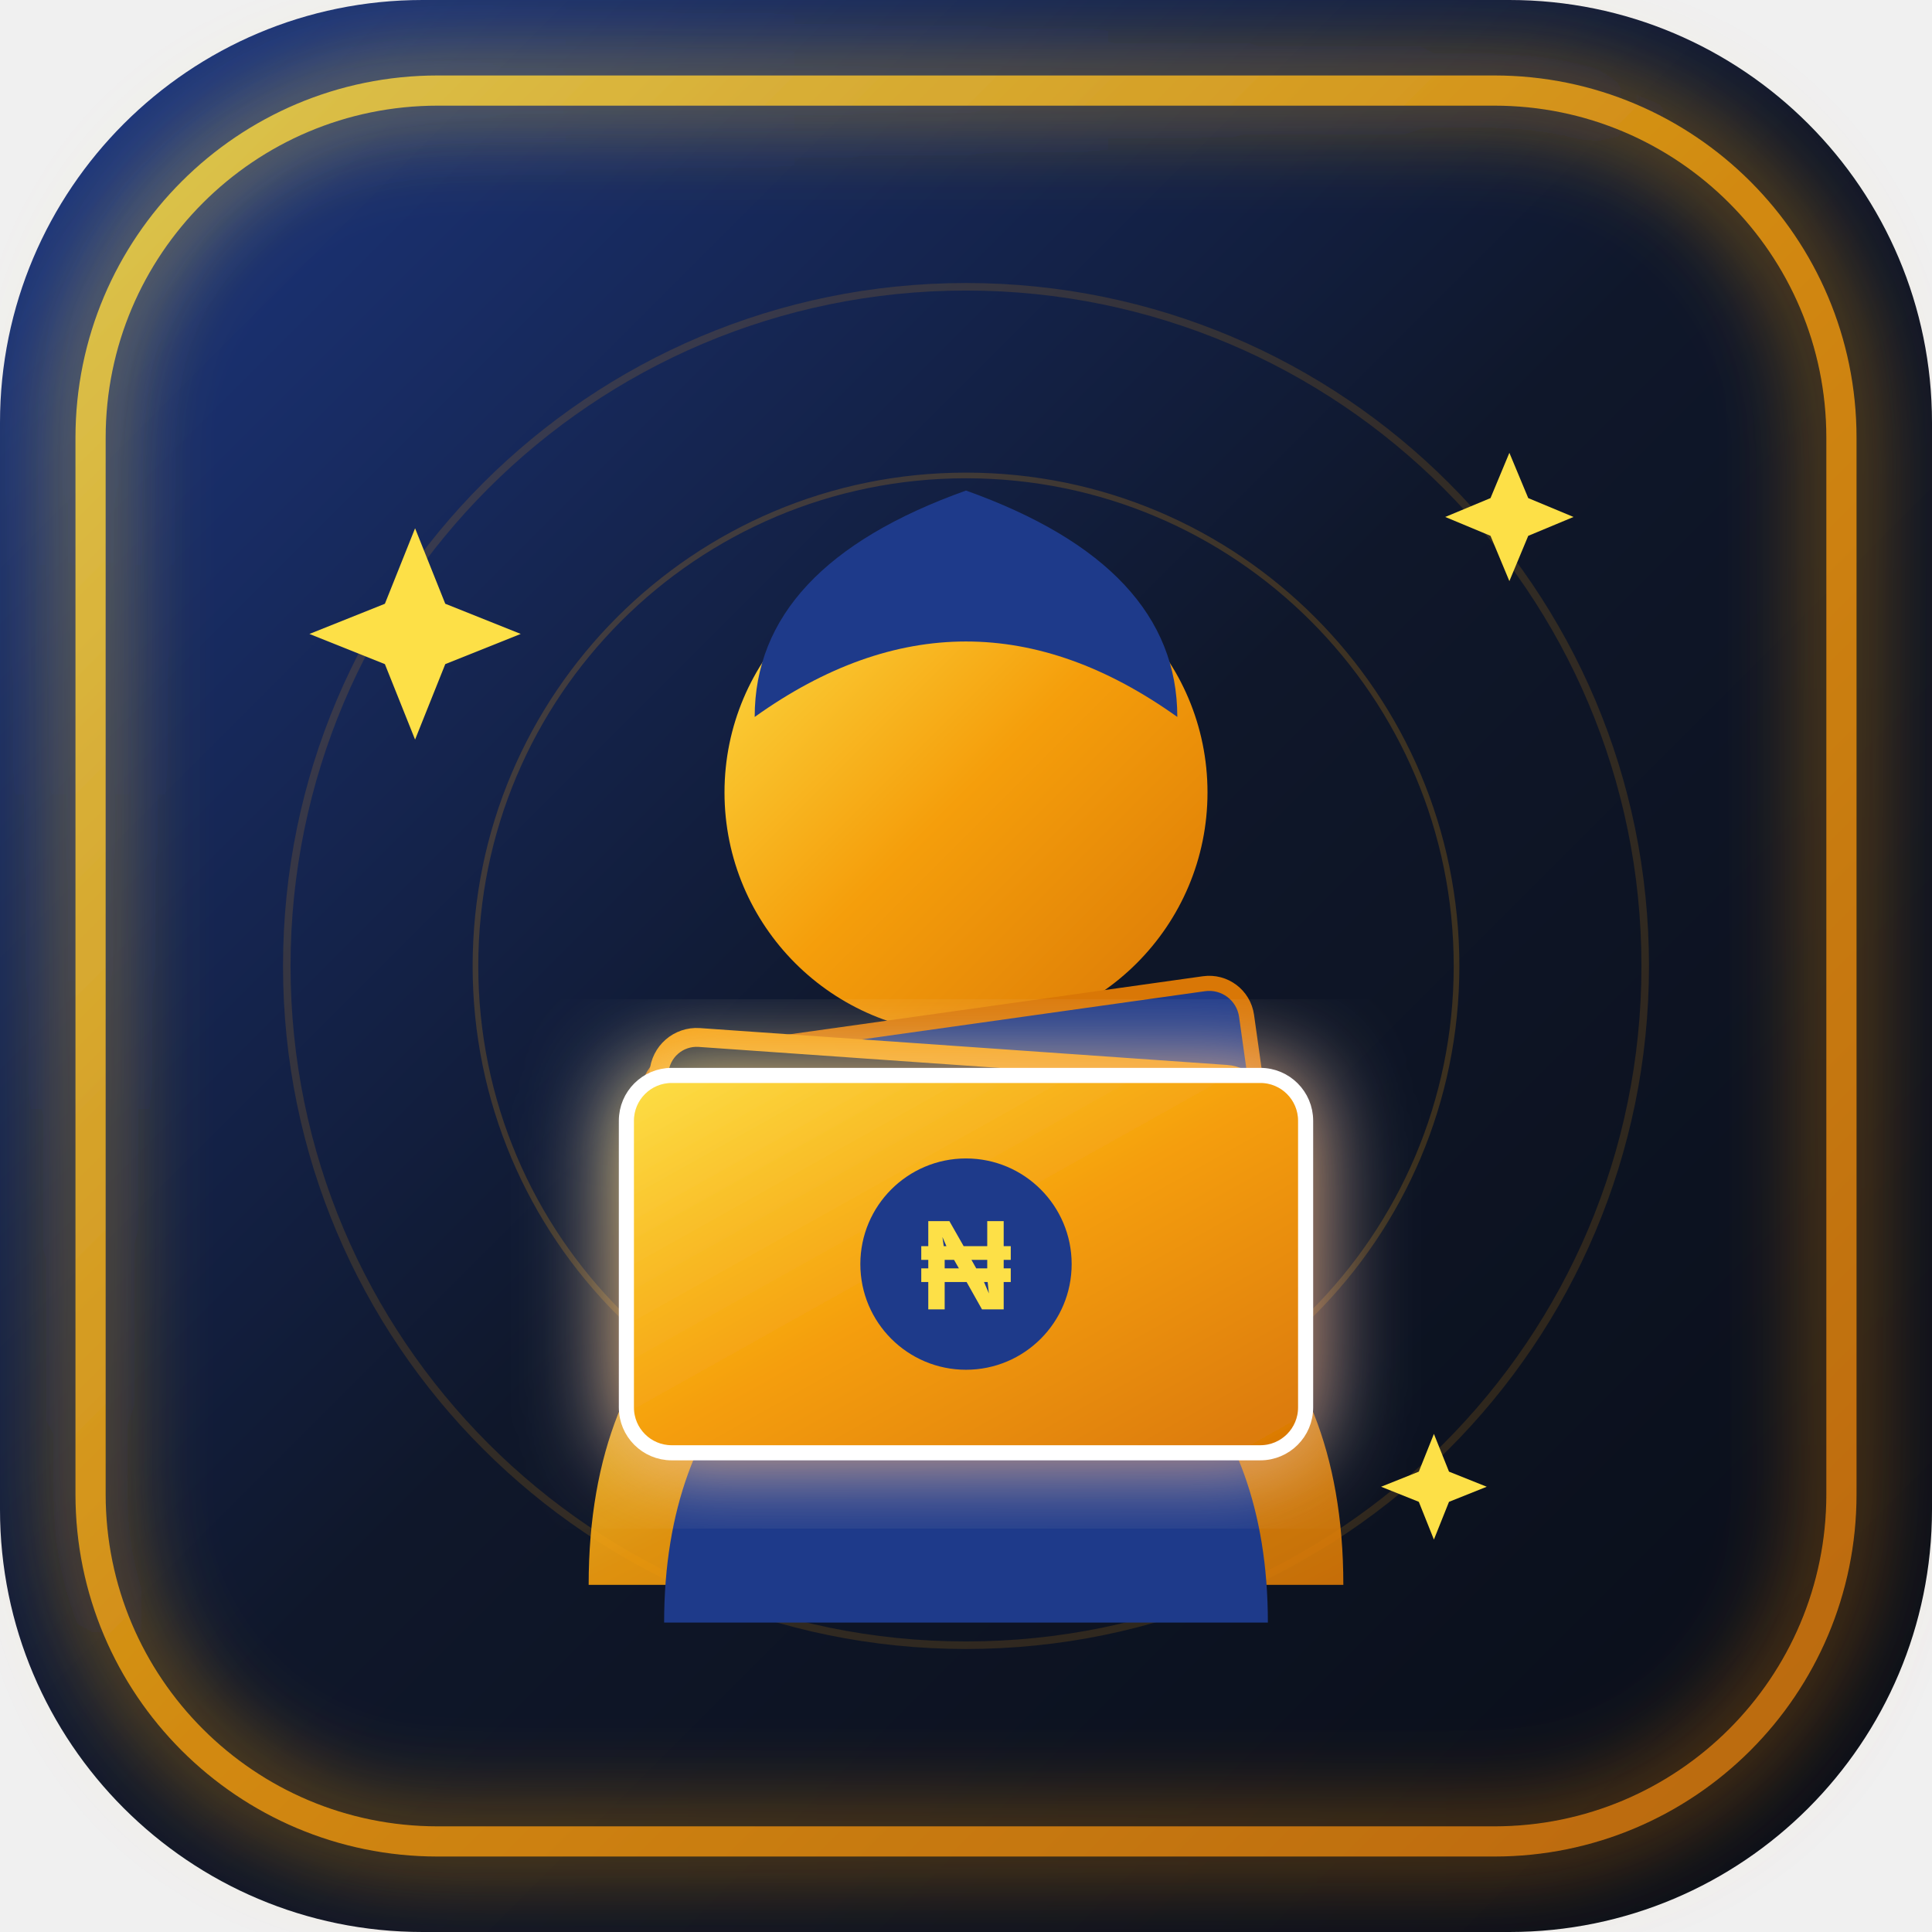
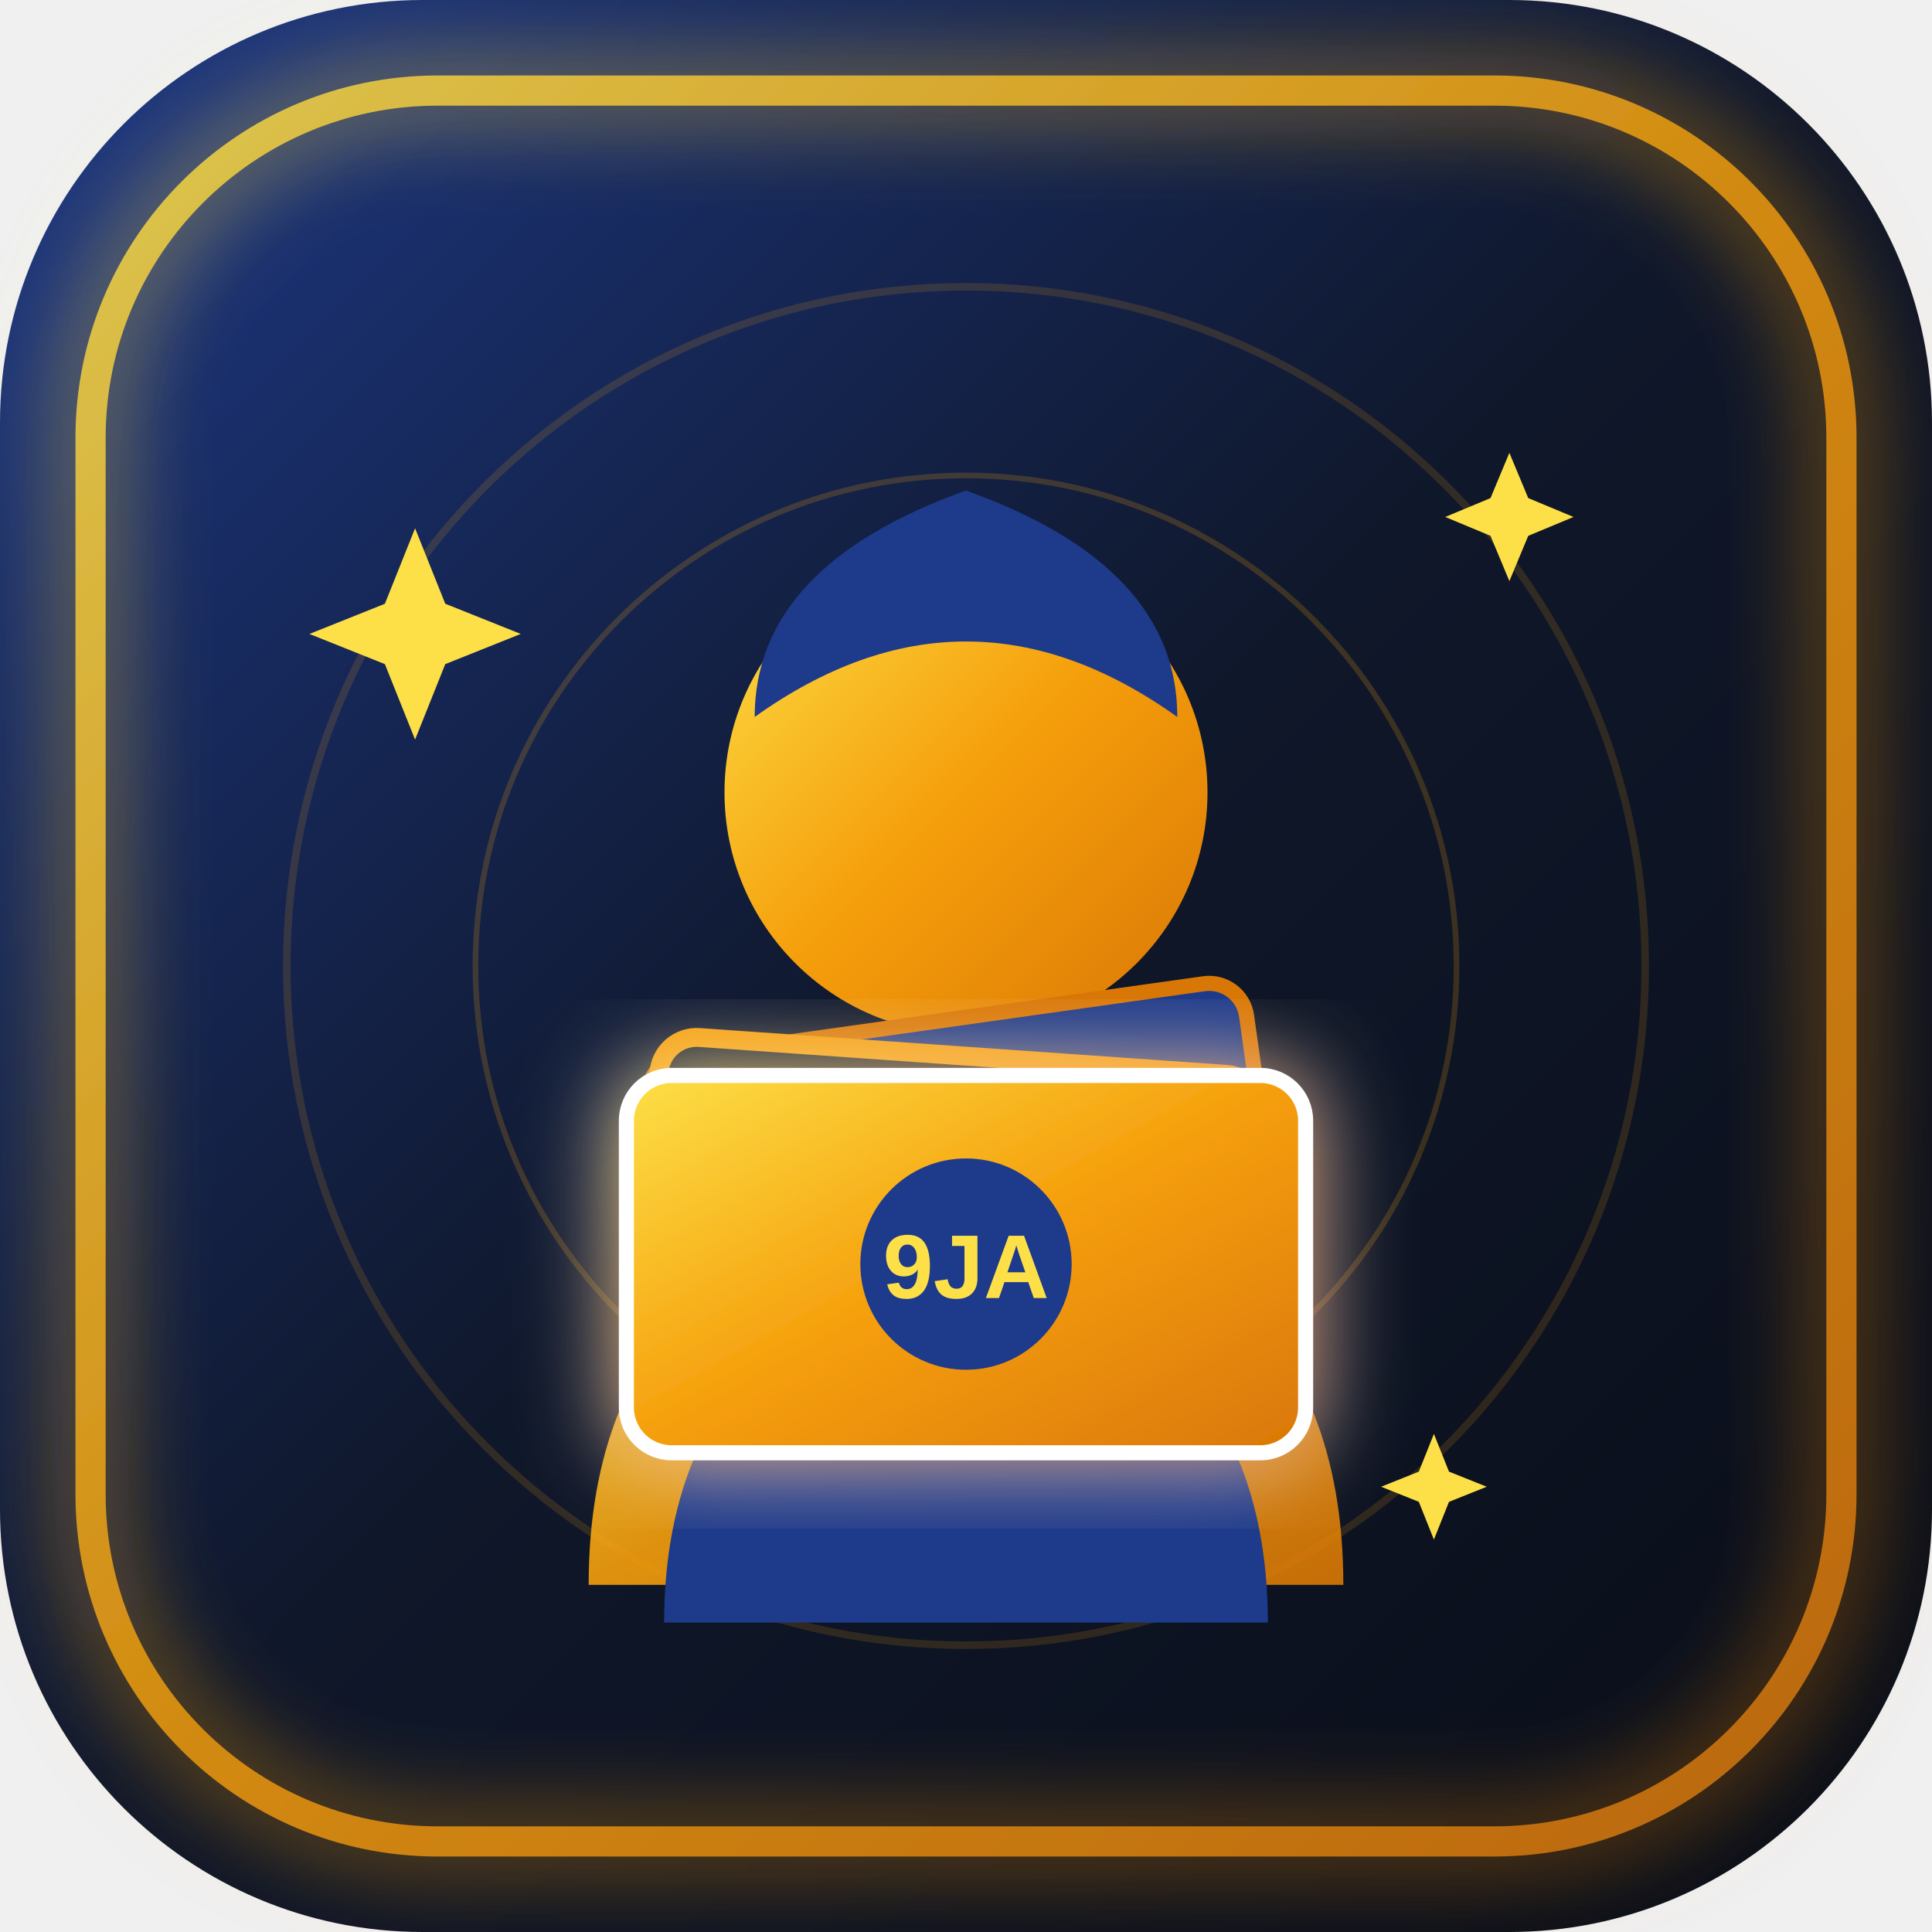
<svg xmlns="http://www.w3.org/2000/svg" viewBox="0 0 512 512" width="512" height="512">
  <defs>
    <linearGradient id="blueGrad" x1="0%" y1="0%" x2="100%" y2="100%">
      <stop offset="0%" stop-color="#1e3a8a" />
      <stop offset="50%" stop-color="#0f172a" />
      <stop offset="100%" stop-color="#090d16" />
    </linearGradient>
    <linearGradient id="goldGrad" x1="0%" y1="0%" x2="100%" y2="100%">
      <stop offset="0%" stop-color="#fde047" />
      <stop offset="50%" stop-color="#f59e0b" />
      <stop offset="100%" stop-color="#d97706" />
    </linearGradient>
    <filter id="glow" x="-20%" y="-20%" width="140%" height="140%">
      <feGaussianBlur stdDeviation="12" result="blur" />
      <feComposite in="SourceGraphic" in2="blur" operator="over" />
    </filter>
  </defs>
  <rect width="512" height="512" rx="112" fill="url(#blueGrad)" />
  <rect x="24" y="24" width="464" height="464" rx="92" fill="none" stroke="url(#goldGrad)" stroke-width="8" opacity="0.85" filter="url(#glow)" />
  <circle cx="256" cy="256" r="180" fill="none" stroke="#f59e0b" stroke-width="2" opacity="0.15" />
  <circle cx="256" cy="256" r="130" fill="none" stroke="#f59e0b" stroke-width="1.5" opacity="0.2" />
  <path d="M156 420 C156 350 200 320 256 320 C312 320 356 350 356 420 Z" fill="url(#goldGrad)" opacity="0.9" />
  <path d="M176 430 C176 370 212 340 256 340 C300 340 336 370 336 430 Z" fill="#1e3a8a" />
  <polygon points="256,340 240,380 272,380" fill="#fde047" />
  <circle cx="256" cy="210" r="64" fill="url(#goldGrad)" />
  <path d="M200 190 Q256 150 312 190 Q312 150 256 130 Q200 150 200 190 Z" fill="#1e3a8a" />
  <path d="M180 320 Q210 290 230 310" stroke="url(#goldGrad)" stroke-width="14" stroke-linecap="round" fill="none" />
  <path d="M332 320 Q302 290 282 310" stroke="url(#goldGrad)" stroke-width="14" stroke-linecap="round" fill="none" />
  <rect x="176" y="270" width="160" height="90" rx="10" fill="#1e3a8a" stroke="#d97706" stroke-width="4" transform="rotate(-8 256 315)" />
  <rect x="172" y="280" width="160" height="90" rx="10" fill="#0f172a" stroke="#f59e0b" stroke-width="5" transform="rotate(4 256 325)" />
  <rect x="166" y="285" width="180" height="100" rx="12" fill="url(#goldGrad)" stroke="#ffffff" stroke-width="4" filter="url(#glow)" />
  <circle cx="256" cy="335" r="28" fill="#1e3a8a" />
-   <text x="256" y="347" font-size="34" font-weight="900" font-family="Arial, sans-serif" fill="#fde047" text-anchor="middle">₦</text>
+   <text x="256" y="344" font-size="24" font-weight="900" font-family="Arial, sans-serif" fill="#fde047" text-anchor="middle">9JA</text>
  <path d="M110 140 L118 160 L138 168 L118 176 L110 196 L102 176 L82 168 L102 160 Z" fill="#fde047" />
  <path d="M400 120 L405 132 L417 137 L405 142 L400 154 L395 142 L383 137 L395 132 Z" fill="#fde047" />
  <path d="M380 380 L384 390 L394 394 L384 398 L380 408 L376 398 L366 394 L376 390 Z" fill="#fde047" />
</svg>
